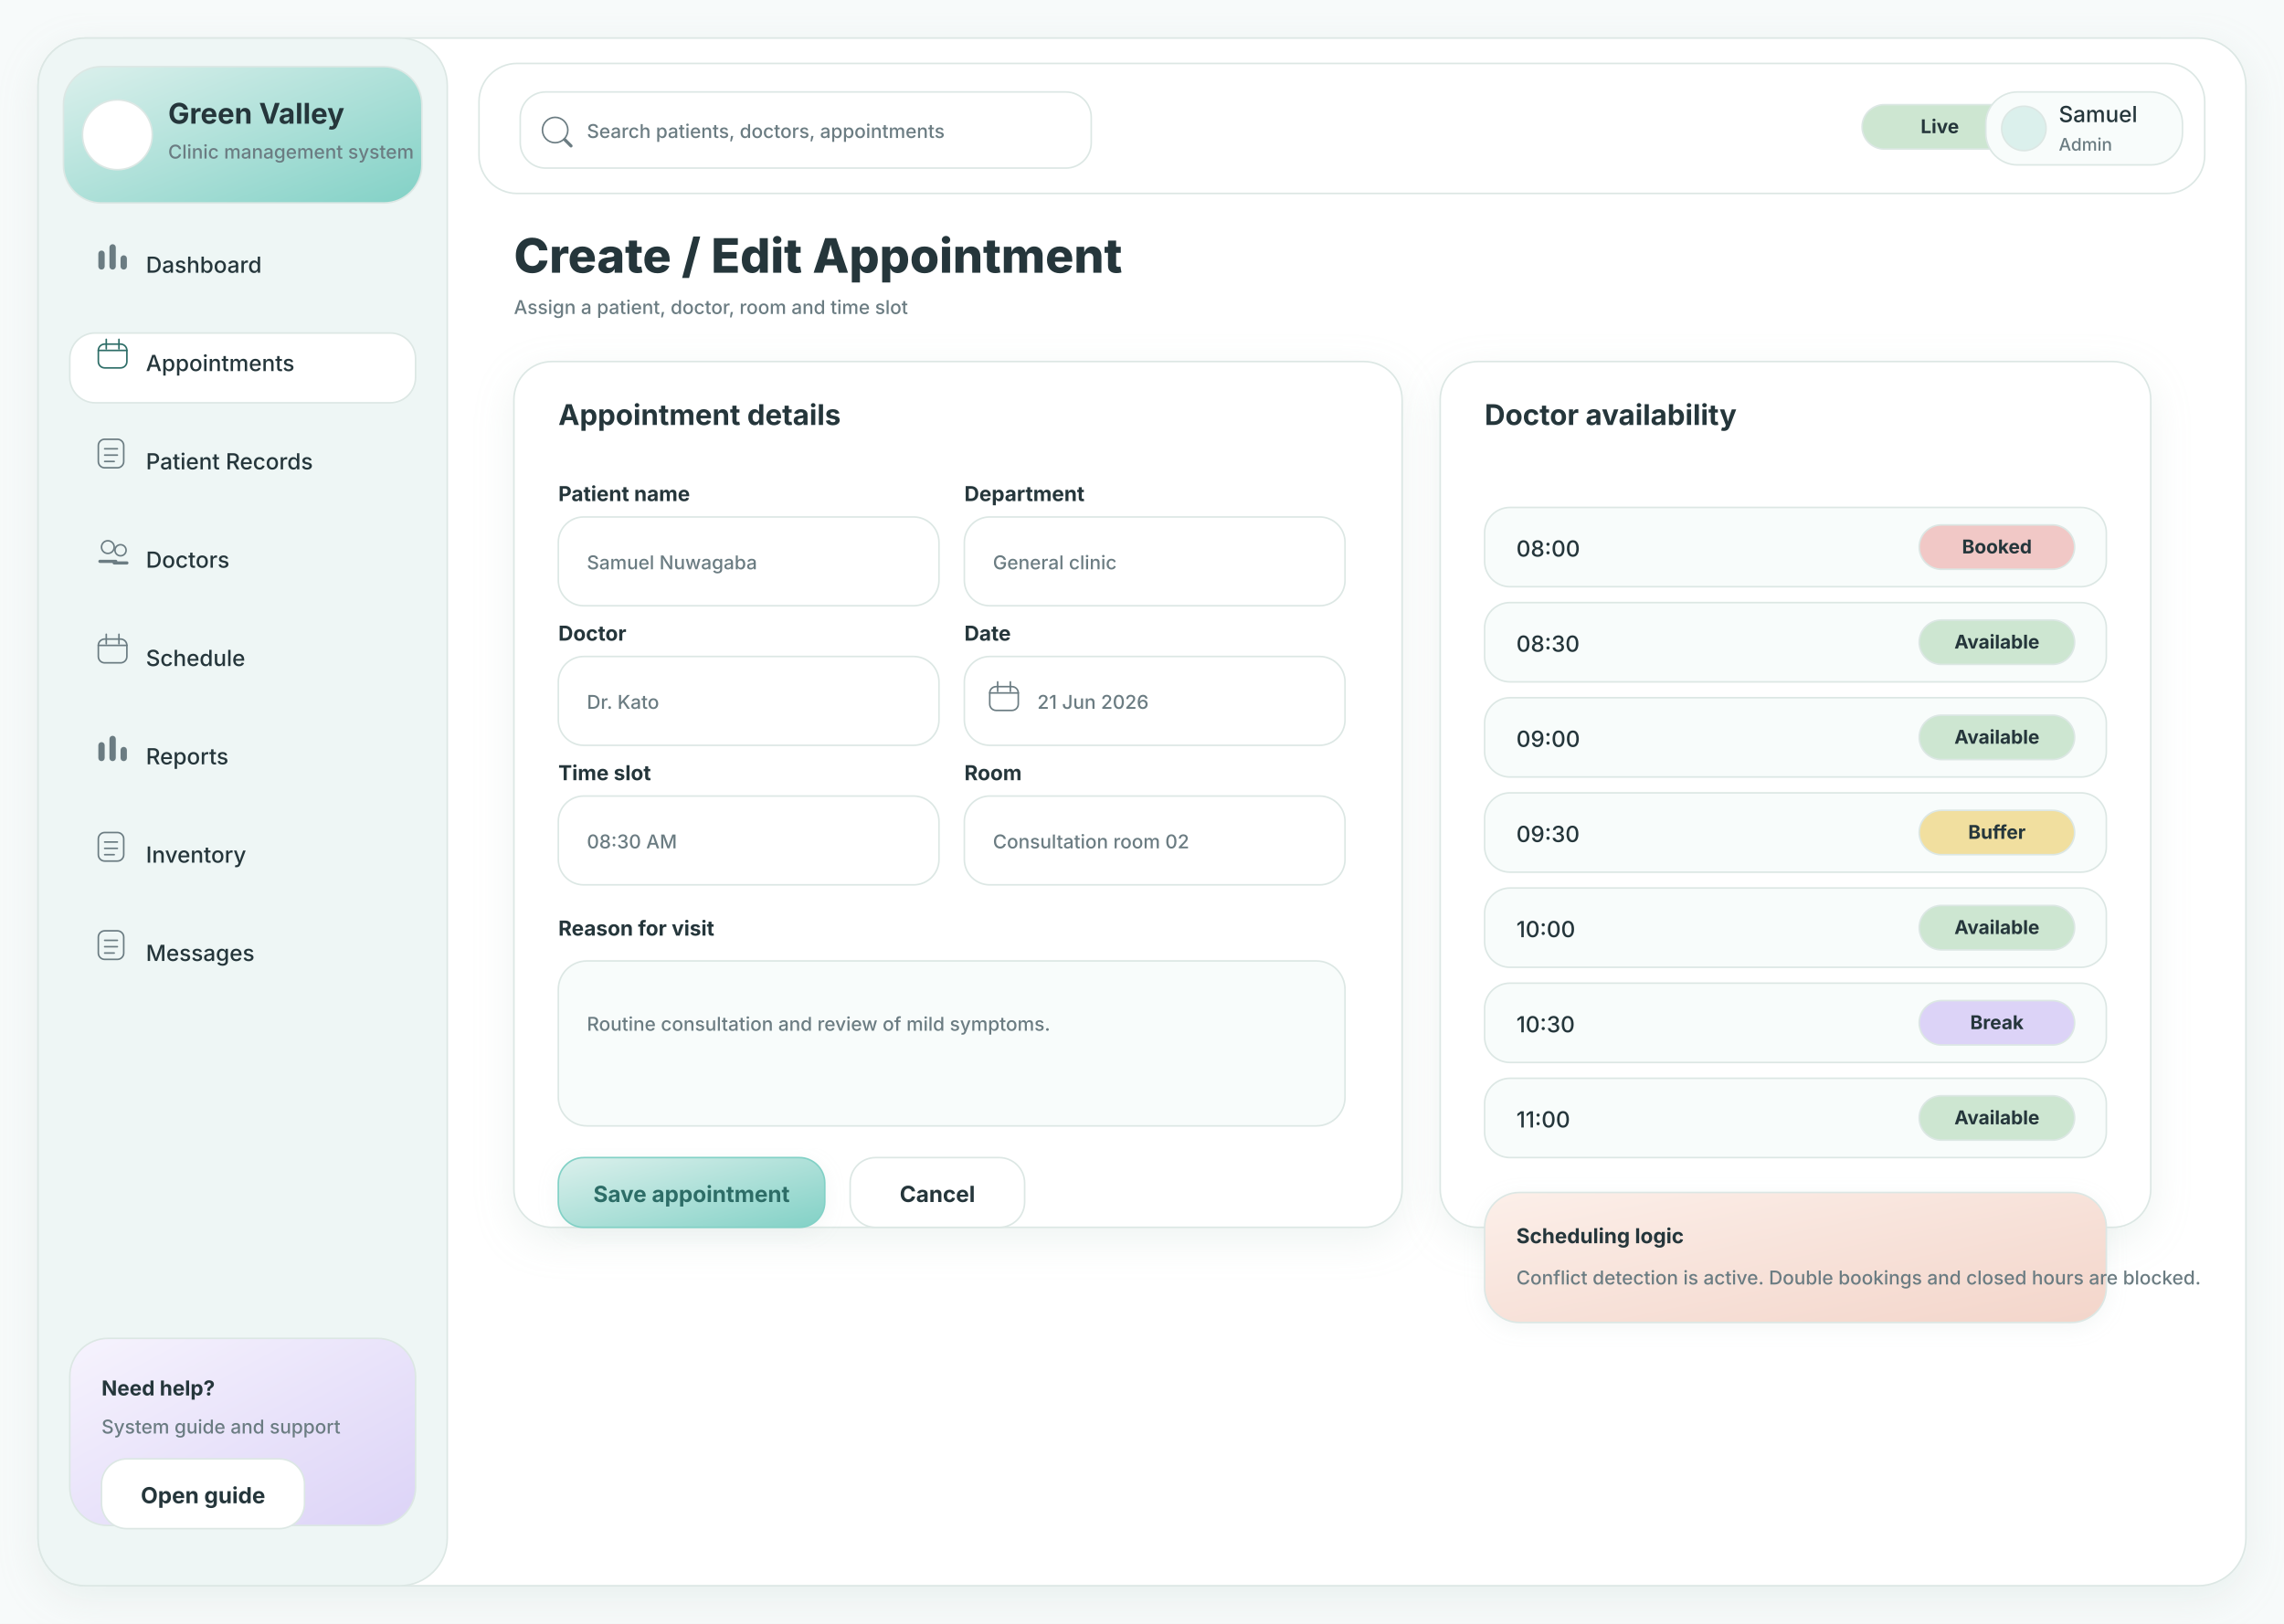
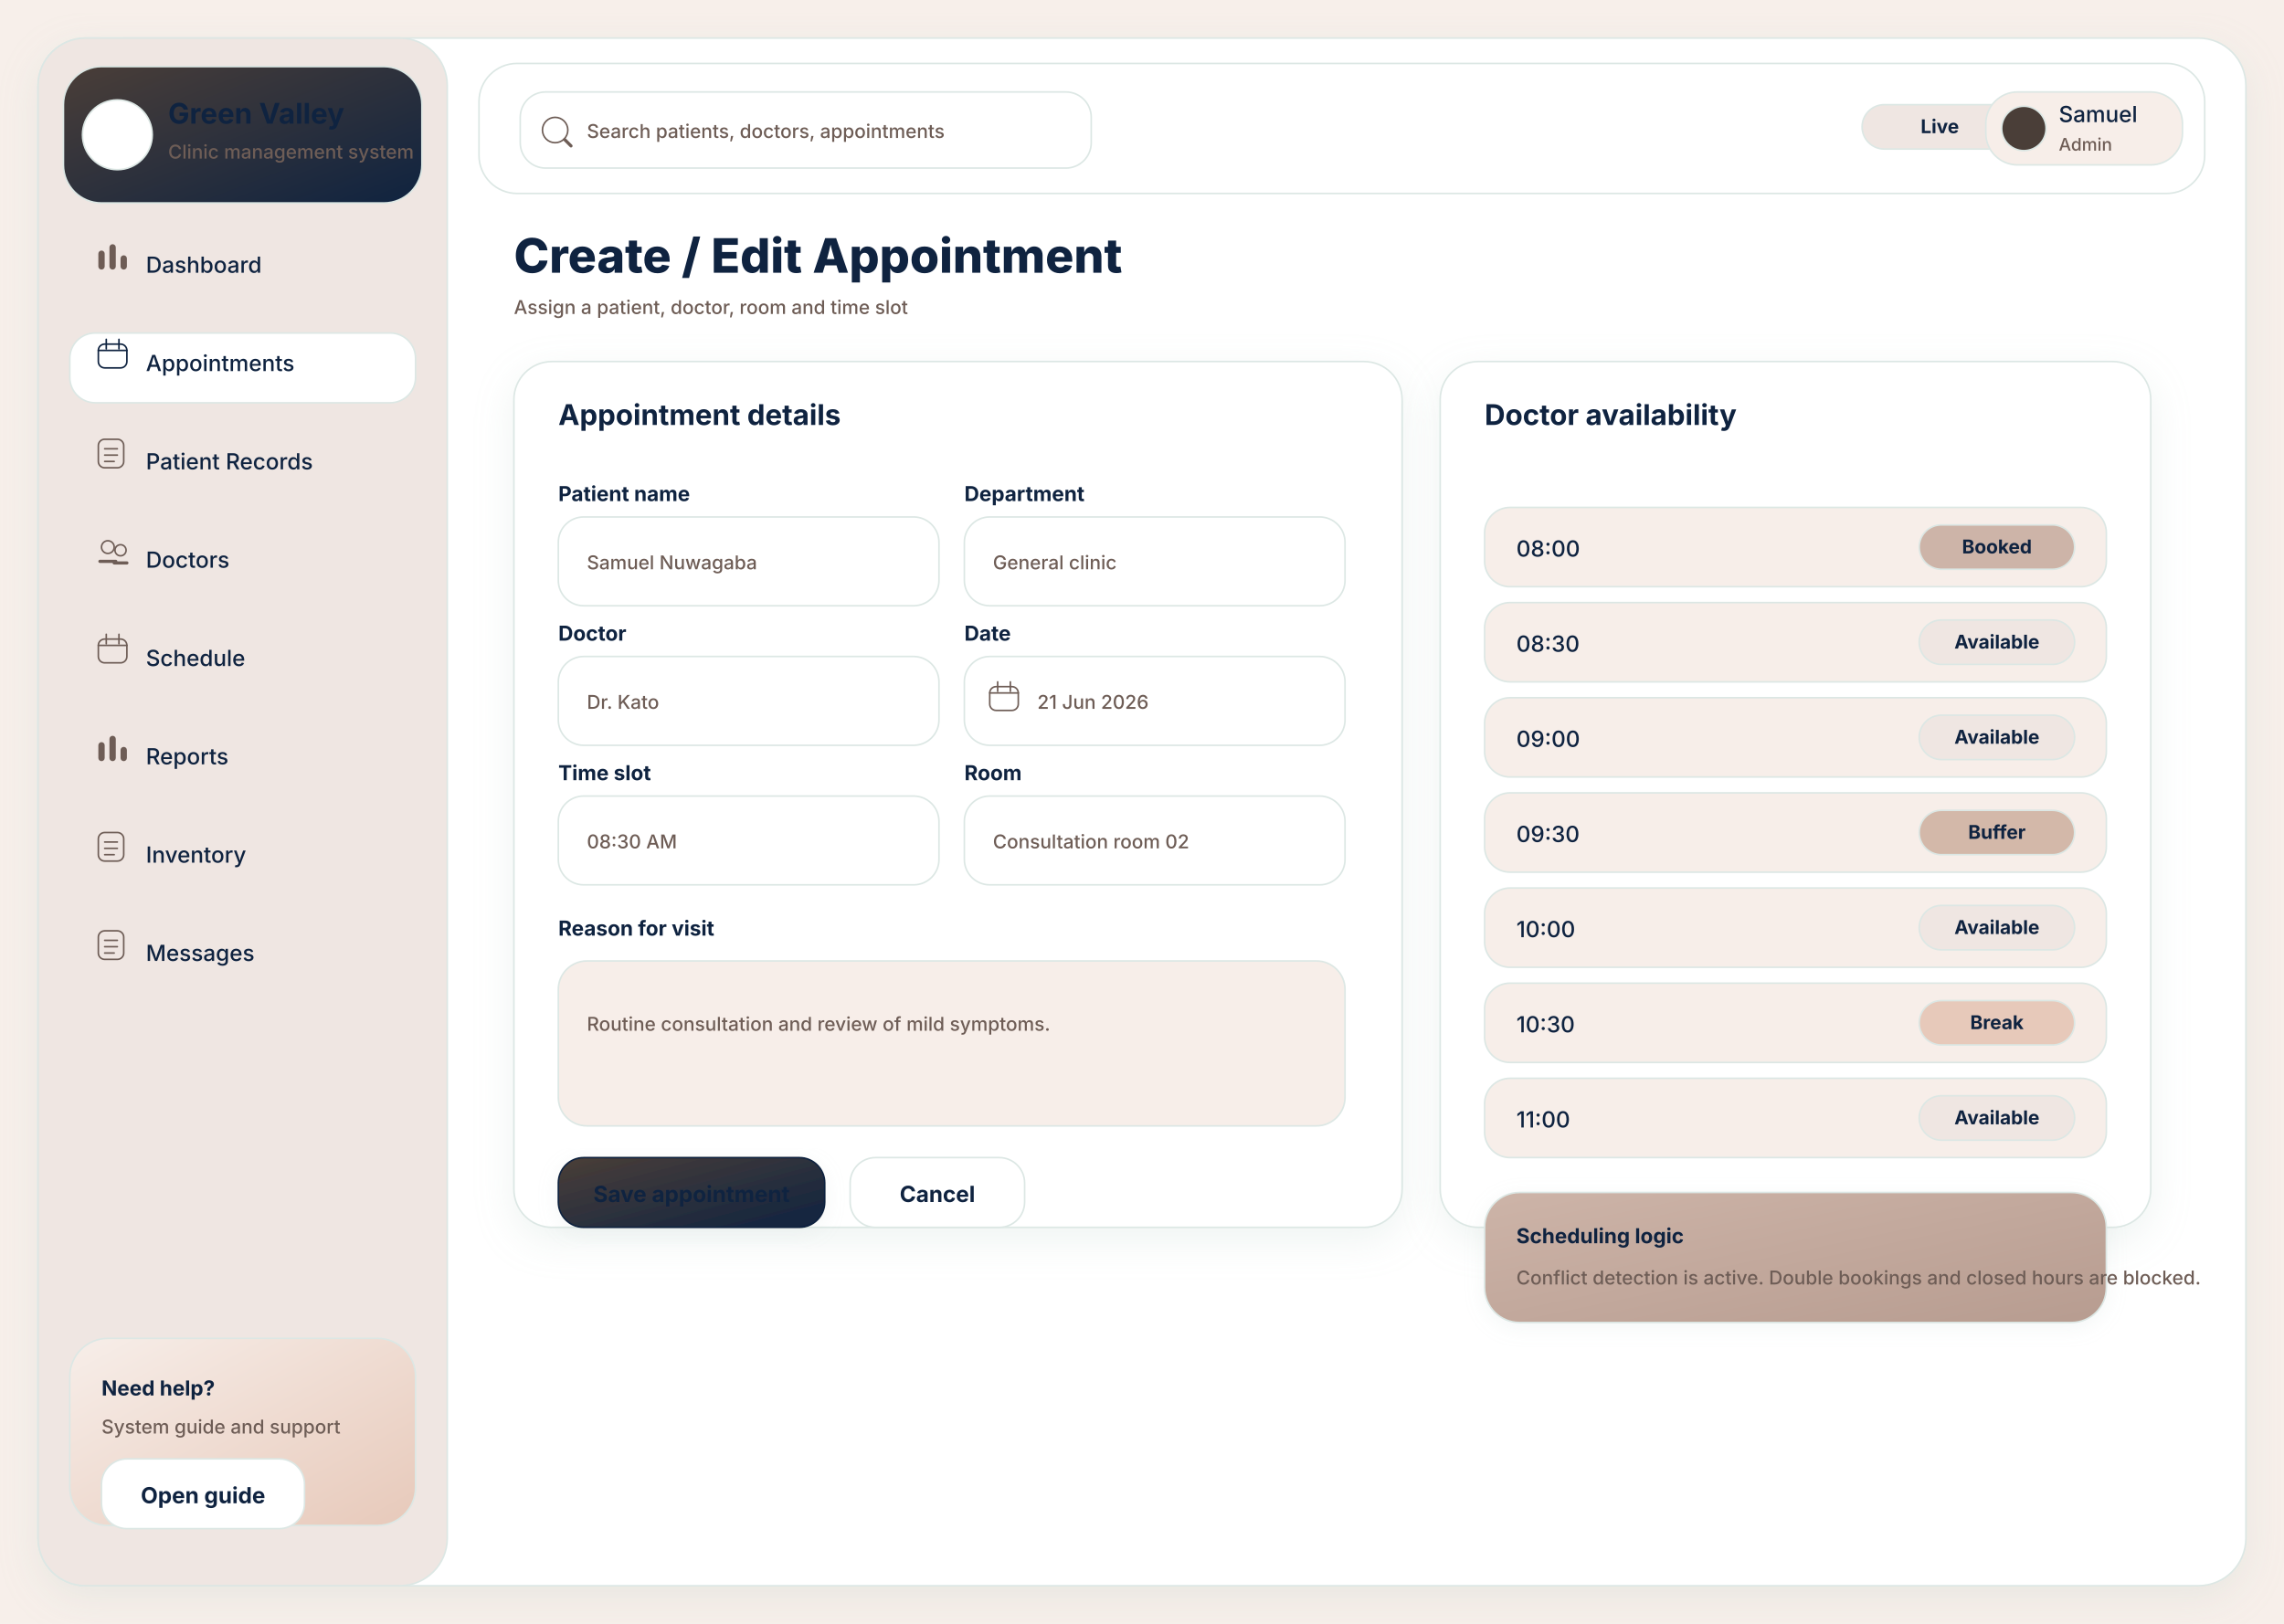
<svg xmlns="http://www.w3.org/2000/svg" width="1440" height="1024" viewBox="0 0 1440 1024">
  <style>
-     .title { font-family: Inter, Arial, sans-serif; font-size: 30px; font-weight: 800; fill: #25363B; }
-     .h2 { font-family: Inter, Arial, sans-serif; font-size: 22px; font-weight: 800; fill: #25363B; }
-     .h3 { font-family: Inter, Arial, sans-serif; font-size: 18px; font-weight: 700; fill: #25363B; }
-     .label { font-family: Inter, Arial, sans-serif; font-size: 13px; font-weight: 700; fill: #25363B; }
-     .body { font-family: Inter, Arial, sans-serif; font-size: 14px; font-weight: 500; fill: #25363B; }
-     .small { font-family: Inter, Arial, sans-serif; font-size: 12px; font-weight: 500; fill: #6B7C82; }
-     .tiny { font-family: Inter, Arial, sans-serif; font-size: 11px; font-weight: 500; fill: #6B7C82; }
-     .chip { font-family: Inter, Arial, sans-serif; font-size: 12px; font-weight: 700; fill: #25363B; }
-     .button { font-family: Inter, Arial, sans-serif; font-size: 14px; font-weight: 700; fill: #2D6D67; }
-     .buttonLight { font-family: Inter, Arial, sans-serif; font-size: 14px; font-weight: 700; fill: #25363B; }
+     .title { font-family: Inter, Arial, sans-serif; font-size: 30px; font-weight: 800; fill: #0F2340; }
+     .h2 { font-family: Inter, Arial, sans-serif; font-size: 22px; font-weight: 800; fill: #0F2340; }
+     .h3 { font-family: Inter, Arial, sans-serif; font-size: 18px; font-weight: 700; fill: #0F2340; }
+     .label { font-family: Inter, Arial, sans-serif; font-size: 13px; font-weight: 700; fill: #0F2340; }
+     .body { font-family: Inter, Arial, sans-serif; font-size: 14px; font-weight: 500; fill: #0F2340; }
+     .small { font-family: Inter, Arial, sans-serif; font-size: 12px; font-weight: 500; fill: #6E5D56; }
+     .tiny { font-family: Inter, Arial, sans-serif; font-size: 11px; font-weight: 500; fill: #6E5D56; }
+     .chip { font-family: Inter, Arial, sans-serif; font-size: 12px; font-weight: 700; fill: #0F2340; }
+     .button { font-family: Inter, Arial, sans-serif; font-size: 14px; font-weight: 700; fill: #0F2340; }
+     .buttonLight { font-family: Inter, Arial, sans-serif; font-size: 14px; font-weight: 700; fill: #0F2340; }
    .whiteBtn { font-family: Inter, Arial, sans-serif; font-size: 14px; font-weight: 700; fill: white; }
-     .num { font-family: Inter, Arial, sans-serif; font-size: 28px; font-weight: 800; fill: #25363B; }
+     .num { font-family: Inter, Arial, sans-serif; font-size: 28px; font-weight: 800; fill: #0F2340; }
    .center { dominant-baseline: middle; text-anchor: middle; }
</style>
  <defs>
    <linearGradient id="gradPrimary" x1="0" y1="0" x2="1" y2="1">
-       <stop offset="0%" stop-color="#DBF0EC" />
-       <stop offset="100%" stop-color="#82D1C6" />
+       <stop offset="0%" stop-color="#4A3E38" />
+       <stop offset="100%" stop-color="#0F2340" />
    </linearGradient>
    <linearGradient id="gradPeach" x1="0" y1="0" x2="1" y2="1">
-       <stop offset="0%" stop-color="#FCEFE9" />
-       <stop offset="100%" stop-color="#F3D5CA" />
+       <stop offset="0%" stop-color="#CDB4A8" />
+       <stop offset="100%" stop-color="#B79C90" />
    </linearGradient>
    <linearGradient id="gradLav" x1="0" y1="0" x2="1" y2="1">
-       <stop offset="0%" stop-color="#F6F3FD" />
-       <stop offset="100%" stop-color="#DCD3F7" />
+       <stop offset="0%" stop-color="#F7EEE9" />
+       <stop offset="100%" stop-color="#E7C9BA" />
    </linearGradient>
    <linearGradient id="gradYellow" x1="0" y1="0" x2="1" y2="1">
      <stop offset="0%" stop-color="#FFF8E5" />
-       <stop offset="100%" stop-color="#F1DF9F" />
+       <stop offset="100%" stop-color="#D3B8A9" />
    </linearGradient>
    <filter id="shadow" x="-20%" y="-20%" width="140%" height="150%">
      <feDropShadow dx="0" dy="8" stdDeviation="12" flood-color="#B9CCC7" flood-opacity="0.22" />
    </filter>
    <filter id="soft" x="-20%" y="-20%" width="140%" height="150%">
      <feDropShadow dx="0" dy="3" stdDeviation="6" flood-color="#B9CCC7" flood-opacity="0.16" />
    </filter>
  </defs>
-   <rect x="0" y="0" width="1440" height="1024" fill="#F7FAFA" rx="0" ry="0" />
+   <rect x="0" y="0" width="1440" height="1024" fill="#F7EFEA" rx="0" ry="0" />
  <rect x="24" y="24" width="1392" height="976" fill="#FFFFFF" stroke="#DCE7E4" stroke-width="1" rx="30" ry="30" filter="url(#shadow)" />
-   <rect x="24" y="24" width="258" height="976" fill="#EEF6F5" stroke="#DCE7E4" stroke-width="1" rx="30" ry="30" />
+   <rect x="24" y="24" width="258" height="976" fill="#EFE6E2" stroke="#DCE7E4" stroke-width="1" rx="30" ry="30" />
  <rect x="40" y="42" width="226" height="86" fill="url(#gradPrimary)" stroke="#DCE7E4" stroke-width="1" rx="24" ry="24" />
  <circle cx="74" cy="85" r="22" fill="white" stroke="#DCE7E4" stroke-width="1" />
  <text x="106" y="78" class="h3" text-anchor="start">Green Valley</text>
  <text x="106" y="100" class="small" text-anchor="start">Clinic management system</text>
-   <rect x="62" y="158" width="4" height="12" fill="#6B7C82" rx="2" ry="2" />
-   <rect x="69" y="154" width="4" height="16" fill="#6B7C82" rx="2" ry="2" />
-   <rect x="76" y="161" width="4" height="9" fill="#6B7C82" rx="2" ry="2" />
-   <text x="92" y="172" class="body" fill="#6B7C82">Dashboard</text>
+   <rect x="62" y="158" width="4" height="12" fill="#6E5D56" rx="2" ry="2" />
+   <rect x="69" y="154" width="4" height="16" fill="#6E5D56" rx="2" ry="2" />
+   <rect x="76" y="161" width="4" height="9" fill="#6E5D56" rx="2" ry="2" />
+   <text x="92" y="172" class="body" fill="#6E5D56">Dashboard</text>
  <rect x="44" y="210" width="218" height="44" fill="white" stroke="#DCE7E4" stroke-width="1" rx="16" ry="16" />
-   <rect x="62" y="217" width="18" height="15" fill="none" stroke="#2D6D67" stroke-width="1" rx="4" ry="4" />
-   <line x1="67" y1="214" x2="67" y2="220" stroke="#2D6D67" stroke-width="1" stroke-linecap="round" />
-   <line x1="75" y1="214" x2="75" y2="220" stroke="#2D6D67" stroke-width="1" stroke-linecap="round" />
-   <line x1="62" y1="221" x2="80" y2="221" stroke="#2D6D67" stroke-width="1" stroke-linecap="round" />
-   <text x="92" y="234" class="body" fill="#2D6D67">Appointments</text>
-   <rect x="62" y="277" width="16" height="18" fill="none" stroke="#6B7C82" stroke-width="1" rx="4" ry="4" />
-   <line x1="66" y1="283" x2="74" y2="283" stroke="#6B7C82" stroke-width="1" stroke-linecap="round" />
-   <line x1="66" y1="287" x2="74" y2="287" stroke="#6B7C82" stroke-width="1" stroke-linecap="round" />
-   <line x1="66" y1="291" x2="72" y2="291" stroke="#6B7C82" stroke-width="1" stroke-linecap="round" />
-   <text x="92" y="296" class="body" fill="#6B7C82">Patient Records</text>
-   <circle cx="68" cy="345" r="4" fill="none" stroke="#6B7C82" stroke-width="1" />
-   <circle cx="76" cy="347" r="3.5" fill="none" stroke="#6B7C82" stroke-width="1" />
-   <line x1="63" y1="354" x2="73" y2="354" stroke="#6B7C82" stroke-width="2" stroke-linecap="round" />
-   <line x1="72" y1="355" x2="80" y2="355" stroke="#6B7C82" stroke-width="2" stroke-linecap="round" />
-   <text x="92" y="358" class="body" fill="#6B7C82">Doctors</text>
-   <rect x="62" y="403" width="18" height="15" fill="none" stroke="#6B7C82" stroke-width="1" rx="4" ry="4" />
-   <line x1="67" y1="400" x2="67" y2="406" stroke="#6B7C82" stroke-width="1" stroke-linecap="round" />
-   <line x1="75" y1="400" x2="75" y2="406" stroke="#6B7C82" stroke-width="1" stroke-linecap="round" />
-   <line x1="62" y1="407" x2="80" y2="407" stroke="#6B7C82" stroke-width="1" stroke-linecap="round" />
-   <text x="92" y="420" class="body" fill="#6B7C82">Schedule</text>
-   <rect x="62" y="468" width="4" height="12" fill="#6B7C82" rx="2" ry="2" />
-   <rect x="69" y="464" width="4" height="16" fill="#6B7C82" rx="2" ry="2" />
-   <rect x="76" y="471" width="4" height="9" fill="#6B7C82" rx="2" ry="2" />
-   <text x="92" y="482" class="body" fill="#6B7C82">Reports</text>
-   <rect x="62" y="525" width="16" height="18" fill="none" stroke="#6B7C82" stroke-width="1" rx="4" ry="4" />
-   <line x1="66" y1="531" x2="74" y2="531" stroke="#6B7C82" stroke-width="1" stroke-linecap="round" />
-   <line x1="66" y1="535" x2="74" y2="535" stroke="#6B7C82" stroke-width="1" stroke-linecap="round" />
-   <line x1="66" y1="539" x2="72" y2="539" stroke="#6B7C82" stroke-width="1" stroke-linecap="round" />
-   <text x="92" y="544" class="body" fill="#6B7C82">Inventory</text>
-   <rect x="62" y="587" width="16" height="18" fill="none" stroke="#6B7C82" stroke-width="1" rx="4" ry="4" />
-   <line x1="66" y1="593" x2="74" y2="593" stroke="#6B7C82" stroke-width="1" stroke-linecap="round" />
-   <line x1="66" y1="597" x2="74" y2="597" stroke="#6B7C82" stroke-width="1" stroke-linecap="round" />
-   <line x1="66" y1="601" x2="72" y2="601" stroke="#6B7C82" stroke-width="1" stroke-linecap="round" />
-   <text x="92" y="606" class="body" fill="#6B7C82">Messages</text>
+   <rect x="62" y="217" width="18" height="15" fill="none" stroke="#0F2340" stroke-width="1" rx="4" ry="4" />
+   <line x1="67" y1="214" x2="67" y2="220" stroke="#0F2340" stroke-width="1" stroke-linecap="round" />
+   <line x1="75" y1="214" x2="75" y2="220" stroke="#0F2340" stroke-width="1" stroke-linecap="round" />
+   <line x1="62" y1="221" x2="80" y2="221" stroke="#0F2340" stroke-width="1" stroke-linecap="round" />
+   <text x="92" y="234" class="body" fill="#0F2340">Appointments</text>
+   <rect x="62" y="277" width="16" height="18" fill="none" stroke="#6E5D56" stroke-width="1" rx="4" ry="4" />
+   <line x1="66" y1="283" x2="74" y2="283" stroke="#6E5D56" stroke-width="1" stroke-linecap="round" />
+   <line x1="66" y1="287" x2="74" y2="287" stroke="#6E5D56" stroke-width="1" stroke-linecap="round" />
+   <line x1="66" y1="291" x2="72" y2="291" stroke="#6E5D56" stroke-width="1" stroke-linecap="round" />
+   <text x="92" y="296" class="body" fill="#6E5D56">Patient Records</text>
+   <circle cx="68" cy="345" r="4" fill="none" stroke="#6E5D56" stroke-width="1" />
+   <circle cx="76" cy="347" r="3.5" fill="none" stroke="#6E5D56" stroke-width="1" />
+   <line x1="63" y1="354" x2="73" y2="354" stroke="#6E5D56" stroke-width="2" stroke-linecap="round" />
+   <line x1="72" y1="355" x2="80" y2="355" stroke="#6E5D56" stroke-width="2" stroke-linecap="round" />
+   <text x="92" y="358" class="body" fill="#6E5D56">Doctors</text>
+   <rect x="62" y="403" width="18" height="15" fill="none" stroke="#6E5D56" stroke-width="1" rx="4" ry="4" />
+   <line x1="67" y1="400" x2="67" y2="406" stroke="#6E5D56" stroke-width="1" stroke-linecap="round" />
+   <line x1="75" y1="400" x2="75" y2="406" stroke="#6E5D56" stroke-width="1" stroke-linecap="round" />
+   <line x1="62" y1="407" x2="80" y2="407" stroke="#6E5D56" stroke-width="1" stroke-linecap="round" />
+   <text x="92" y="420" class="body" fill="#6E5D56">Schedule</text>
+   <rect x="62" y="468" width="4" height="12" fill="#6E5D56" rx="2" ry="2" />
+   <rect x="69" y="464" width="4" height="16" fill="#6E5D56" rx="2" ry="2" />
+   <rect x="76" y="471" width="4" height="9" fill="#6E5D56" rx="2" ry="2" />
+   <text x="92" y="482" class="body" fill="#6E5D56">Reports</text>
+   <rect x="62" y="525" width="16" height="18" fill="none" stroke="#6E5D56" stroke-width="1" rx="4" ry="4" />
+   <line x1="66" y1="531" x2="74" y2="531" stroke="#6E5D56" stroke-width="1" stroke-linecap="round" />
+   <line x1="66" y1="535" x2="74" y2="535" stroke="#6E5D56" stroke-width="1" stroke-linecap="round" />
+   <line x1="66" y1="539" x2="72" y2="539" stroke="#6E5D56" stroke-width="1" stroke-linecap="round" />
+   <text x="92" y="544" class="body" fill="#6E5D56">Inventory</text>
+   <rect x="62" y="587" width="16" height="18" fill="none" stroke="#6E5D56" stroke-width="1" rx="4" ry="4" />
+   <line x1="66" y1="593" x2="74" y2="593" stroke="#6E5D56" stroke-width="1" stroke-linecap="round" />
+   <line x1="66" y1="597" x2="74" y2="597" stroke="#6E5D56" stroke-width="1" stroke-linecap="round" />
+   <line x1="66" y1="601" x2="72" y2="601" stroke="#6E5D56" stroke-width="1" stroke-linecap="round" />
+   <text x="92" y="606" class="body" fill="#6E5D56">Messages</text>
  <rect x="44" y="844" width="218" height="118" fill="url(#gradLav)" stroke="#DCE7E4" stroke-width="1" rx="24" ry="24" />
  <text x="64" y="880" class="label" text-anchor="start">Need help?</text>
  <text x="64" y="904" class="small" text-anchor="start">System guide and support</text>
  <rect x="64" y="920" width="128" height="44" fill="white" stroke="#DCE7E4" stroke-width="1" rx="16" ry="16" />
  <text x="128.0" y="948" class="buttonLight" text-anchor="middle">Open guide</text>
  <rect x="302" y="40" width="1088" height="82" fill="white" stroke="#DCE7E4" stroke-width="1" rx="24" ry="24" />
  <text x="328" y="48" class="label" text-anchor="start" />
  <rect x="328" y="58" width="360" height="48" fill="white" stroke="#DCE7E4" stroke-width="1" rx="16" ry="16" />
-   <circle cx="350" cy="82.0" r="8" fill="none" stroke="#6B7C82" stroke-width="1" />
-   <line x1="356" y1="88.0" x2="360" y2="92.0" stroke="#6B7C82" stroke-width="2" stroke-linecap="round" />
+   <circle cx="350" cy="82.0" r="8" fill="none" stroke="#6E5D56" stroke-width="1" />
+   <line x1="356" y1="88.0" x2="360" y2="92.0" stroke="#6E5D56" stroke-width="2" stroke-linecap="round" />
  <text x="370" y="87.0" class="small" text-anchor="start">Search patients, doctors, appointments</text>
-   <rect x="1174" y="66" width="98" height="28" rx="14" ry="14" fill="#CDE6D1" stroke="#DCE7E4" stroke-width="1" />
-   <text x="1223" y="84" class="chip" text-anchor="middle" fill="#25363B">Live</text>
+   <rect x="1174" y="66" width="98" height="28" rx="14" ry="14" fill="#EFE6E2" stroke="#DCE7E4" stroke-width="1" />
+   <text x="1223" y="84" class="chip" text-anchor="middle" fill="#0F2340">Live</text>
  <circle cx="1296" cy="81" r="20" fill="url(#gradPeach)" stroke="#DCE7E4" stroke-width="1" />
  <circle cx="1342" cy="81" r="20" fill="url(#gradLav)" stroke="#DCE7E4" stroke-width="1" />
  <rect x="1290" y="140" width="100" height="0" fill="none" stroke="none" stroke-width="1" rx="18" ry="18" />
  <rect x="134" y="0" width="0" height="0" fill="none" rx="18" ry="18" />
  <rect x="1218" y="58" width="0" height="0" fill="none" rx="18" ry="18" />
-   <rect x="1252" y="58" width="124" height="46" fill="#F8FCFB" stroke="#DCE7E4" stroke-width="1" rx="20" ry="20" />
-   <circle cx="1276" cy="81" r="14" fill="#DBF0EC" stroke="#DCE7E4" stroke-width="1" />
+   <rect x="1252" y="58" width="124" height="46" fill="#F7EEE9" stroke="#DCE7E4" stroke-width="1" rx="20" ry="20" />
+   <circle cx="1276" cy="81" r="14" fill="#4A3E38" stroke="#DCE7E4" stroke-width="1" />
  <text x="1298" y="77" class="body" text-anchor="start">Samuel</text>
  <text x="1298" y="95" class="tiny" text-anchor="start">Admin</text>
  <text x="324" y="172" class="title" text-anchor="start">Create / Edit Appointment</text>
  <text x="324" y="198" class="small" text-anchor="start">Assign a patient, doctor, room and time slot</text>
  <rect x="324" y="228" width="560" height="546" fill="white" stroke="#DCE7E4" stroke-width="1" rx="24" ry="24" filter="url(#shadow)" />
  <text x="352" y="268" class="h3" text-anchor="start">Appointment details</text>
  <text x="352" y="316" class="label" text-anchor="start">Patient name</text>
  <rect x="352" y="326" width="240" height="56" fill="white" stroke="#DCE7E4" stroke-width="1" rx="16" ry="16" />
  <text x="370" y="359.0" class="small" text-anchor="start">Samuel Nuwagaba</text>
  <text x="608" y="316" class="label" text-anchor="start">Department</text>
  <rect x="608" y="326" width="240" height="56" fill="white" stroke="#DCE7E4" stroke-width="1" rx="16" ry="16" />
  <text x="626" y="359.0" class="small" text-anchor="start">General clinic</text>
  <text x="352" y="404" class="label" text-anchor="start">Doctor</text>
  <rect x="352" y="414" width="240" height="56" fill="white" stroke="#DCE7E4" stroke-width="1" rx="16" ry="16" />
  <text x="370" y="447.0" class="small" text-anchor="start">Dr. Kato</text>
  <text x="608" y="404" class="label" text-anchor="start">Date</text>
  <rect x="608" y="414" width="240" height="56" fill="white" stroke="#DCE7E4" stroke-width="1" rx="16" ry="16" />
-   <rect x="624" y="433" width="18" height="15" fill="none" stroke="#6B7C82" stroke-width="1" rx="4" ry="4" />
-   <line x1="629" y1="430" x2="629" y2="436" stroke="#6B7C82" stroke-width="1" stroke-linecap="round" />
-   <line x1="637" y1="430" x2="637" y2="436" stroke="#6B7C82" stroke-width="1" stroke-linecap="round" />
-   <line x1="624" y1="437" x2="642" y2="437" stroke="#6B7C82" stroke-width="1" stroke-linecap="round" />
+   <rect x="624" y="433" width="18" height="15" fill="none" stroke="#6E5D56" stroke-width="1" rx="4" ry="4" />
+   <line x1="629" y1="430" x2="629" y2="436" stroke="#6E5D56" stroke-width="1" stroke-linecap="round" />
+   <line x1="637" y1="430" x2="637" y2="436" stroke="#6E5D56" stroke-width="1" stroke-linecap="round" />
+   <line x1="624" y1="437" x2="642" y2="437" stroke="#6E5D56" stroke-width="1" stroke-linecap="round" />
  <text x="654" y="447.0" class="small" text-anchor="start">21 Jun 2026</text>
  <text x="352" y="492" class="label" text-anchor="start">Time slot</text>
  <rect x="352" y="502" width="240" height="56" fill="white" stroke="#DCE7E4" stroke-width="1" rx="16" ry="16" />
  <text x="370" y="535.0" class="small" text-anchor="start">08:30 AM</text>
  <text x="608" y="492" class="label" text-anchor="start">Room</text>
  <rect x="608" y="502" width="240" height="56" fill="white" stroke="#DCE7E4" stroke-width="1" rx="16" ry="16" />
  <text x="626" y="535.0" class="small" text-anchor="start">Consultation room 02</text>
  <text x="352" y="590" class="label" text-anchor="start">Reason for visit</text>
-   <rect x="352" y="606" width="496" height="104" fill="#F8FCFB" stroke="#DCE7E4" stroke-width="1" rx="18" ry="18" />
+   <rect x="352" y="606" width="496" height="104" fill="#F7EEE9" stroke="#DCE7E4" stroke-width="1" rx="18" ry="18" />
  <text x="370" y="650" class="small" text-anchor="start">Routine consultation and review of mild symptoms.</text>
-   <rect x="352" y="730" width="168" height="44" fill="url(#gradPrimary)" stroke="#82D1C6" stroke-width="1" rx="16" ry="16" filter="url(#soft)" />
+   <rect x="352" y="730" width="168" height="44" fill="url(#gradPrimary)" stroke="#0F2340" stroke-width="1" rx="16" ry="16" filter="url(#soft)" />
  <text x="436.0" y="758" class="button" text-anchor="middle">Save appointment</text>
  <rect x="536" y="730" width="110" height="44" fill="white" stroke="#DCE7E4" stroke-width="1" rx="16" ry="16" />
  <text x="591.0" y="758" class="buttonLight" text-anchor="middle">Cancel</text>
  <rect x="908" y="228" width="448" height="546" fill="white" stroke="#DCE7E4" stroke-width="1" rx="24" ry="24" filter="url(#shadow)" />
  <text x="936" y="268" class="h3" text-anchor="start">Doctor availability</text>
-   <rect x="936" y="320" width="392" height="50" fill="#F8FCFB" stroke="#DCE7E4" stroke-width="1" rx="16" ry="16" />
+   <rect x="936" y="320" width="392" height="50" fill="#F7EEE9" stroke="#DCE7E4" stroke-width="1" rx="16" ry="16" />
  <text x="956" y="351" class="body" text-anchor="start">08:00</text>
-   <rect x="1210" y="331" width="98" height="28" rx="14" ry="14" fill="#F1C8C6" stroke="#DCE7E4" stroke-width="1" />
-   <text x="1259" y="349" class="chip" text-anchor="middle" fill="#25363B">Booked</text>
-   <rect x="936" y="380" width="392" height="50" fill="#F8FCFB" stroke="#DCE7E4" stroke-width="1" rx="16" ry="16" />
+   <rect x="1210" y="331" width="98" height="28" rx="14" ry="14" fill="#CDB4A8" stroke="#DCE7E4" stroke-width="1" />
+   <text x="1259" y="349" class="chip" text-anchor="middle" fill="#0F2340">Booked</text>
+   <rect x="936" y="380" width="392" height="50" fill="#F7EEE9" stroke="#DCE7E4" stroke-width="1" rx="16" ry="16" />
  <text x="956" y="411" class="body" text-anchor="start">08:30</text>
-   <rect x="1210" y="391" width="98" height="28" rx="14" ry="14" fill="#CDE6D1" stroke="#DCE7E4" stroke-width="1" />
-   <text x="1259" y="409" class="chip" text-anchor="middle" fill="#25363B">Available</text>
-   <rect x="936" y="440" width="392" height="50" fill="#F8FCFB" stroke="#DCE7E4" stroke-width="1" rx="16" ry="16" />
+   <rect x="1210" y="391" width="98" height="28" rx="14" ry="14" fill="#EFE6E2" stroke="#DCE7E4" stroke-width="1" />
+   <text x="1259" y="409" class="chip" text-anchor="middle" fill="#0F2340">Available</text>
+   <rect x="936" y="440" width="392" height="50" fill="#F7EEE9" stroke="#DCE7E4" stroke-width="1" rx="16" ry="16" />
  <text x="956" y="471" class="body" text-anchor="start">09:00</text>
-   <rect x="1210" y="451" width="98" height="28" rx="14" ry="14" fill="#CDE6D1" stroke="#DCE7E4" stroke-width="1" />
-   <text x="1259" y="469" class="chip" text-anchor="middle" fill="#25363B">Available</text>
-   <rect x="936" y="500" width="392" height="50" fill="#F8FCFB" stroke="#DCE7E4" stroke-width="1" rx="16" ry="16" />
+   <rect x="1210" y="451" width="98" height="28" rx="14" ry="14" fill="#EFE6E2" stroke="#DCE7E4" stroke-width="1" />
+   <text x="1259" y="469" class="chip" text-anchor="middle" fill="#0F2340">Available</text>
+   <rect x="936" y="500" width="392" height="50" fill="#F7EEE9" stroke="#DCE7E4" stroke-width="1" rx="16" ry="16" />
  <text x="956" y="531" class="body" text-anchor="start">09:30</text>
-   <rect x="1210" y="511" width="98" height="28" rx="14" ry="14" fill="#F1DF9F" stroke="#DCE7E4" stroke-width="1" />
-   <text x="1259" y="529" class="chip" text-anchor="middle" fill="#25363B">Buffer</text>
-   <rect x="936" y="560" width="392" height="50" fill="#F8FCFB" stroke="#DCE7E4" stroke-width="1" rx="16" ry="16" />
+   <rect x="1210" y="511" width="98" height="28" rx="14" ry="14" fill="#D3B8A9" stroke="#DCE7E4" stroke-width="1" />
+   <text x="1259" y="529" class="chip" text-anchor="middle" fill="#0F2340">Buffer</text>
+   <rect x="936" y="560" width="392" height="50" fill="#F7EEE9" stroke="#DCE7E4" stroke-width="1" rx="16" ry="16" />
  <text x="956" y="591" class="body" text-anchor="start">10:00</text>
-   <rect x="1210" y="571" width="98" height="28" rx="14" ry="14" fill="#CDE6D1" stroke="#DCE7E4" stroke-width="1" />
-   <text x="1259" y="589" class="chip" text-anchor="middle" fill="#25363B">Available</text>
-   <rect x="936" y="620" width="392" height="50" fill="#F8FCFB" stroke="#DCE7E4" stroke-width="1" rx="16" ry="16" />
+   <rect x="1210" y="571" width="98" height="28" rx="14" ry="14" fill="#EFE6E2" stroke="#DCE7E4" stroke-width="1" />
+   <text x="1259" y="589" class="chip" text-anchor="middle" fill="#0F2340">Available</text>
+   <rect x="936" y="620" width="392" height="50" fill="#F7EEE9" stroke="#DCE7E4" stroke-width="1" rx="16" ry="16" />
  <text x="956" y="651" class="body" text-anchor="start">10:30</text>
-   <rect x="1210" y="631" width="98" height="28" rx="14" ry="14" fill="#DCD3F7" stroke="#DCE7E4" stroke-width="1" />
-   <text x="1259" y="649" class="chip" text-anchor="middle" fill="#25363B">Break</text>
-   <rect x="936" y="680" width="392" height="50" fill="#F8FCFB" stroke="#DCE7E4" stroke-width="1" rx="16" ry="16" />
+   <rect x="1210" y="631" width="98" height="28" rx="14" ry="14" fill="#E7C9BA" stroke="#DCE7E4" stroke-width="1" />
+   <text x="1259" y="649" class="chip" text-anchor="middle" fill="#0F2340">Break</text>
+   <rect x="936" y="680" width="392" height="50" fill="#F7EEE9" stroke="#DCE7E4" stroke-width="1" rx="16" ry="16" />
  <text x="956" y="711" class="body" text-anchor="start">11:00</text>
-   <rect x="1210" y="691" width="98" height="28" rx="14" ry="14" fill="#CDE6D1" stroke="#DCE7E4" stroke-width="1" />
-   <text x="1259" y="709" class="chip" text-anchor="middle" fill="#25363B">Available</text>
+   <rect x="1210" y="691" width="98" height="28" rx="14" ry="14" fill="#EFE6E2" stroke="#DCE7E4" stroke-width="1" />
+   <text x="1259" y="709" class="chip" text-anchor="middle" fill="#0F2340">Available</text>
  <rect x="936" y="752" width="392" height="82" fill="url(#gradPeach)" stroke="#DCE7E4" stroke-width="1" rx="22" ry="22" filter="url(#soft)" />
  <text x="956" y="784" class="label" text-anchor="start">Scheduling logic</text>
  <text x="956" y="810" class="small" text-anchor="start">Conflict detection is active. Double bookings and closed hours are blocked.</text>
</svg>
